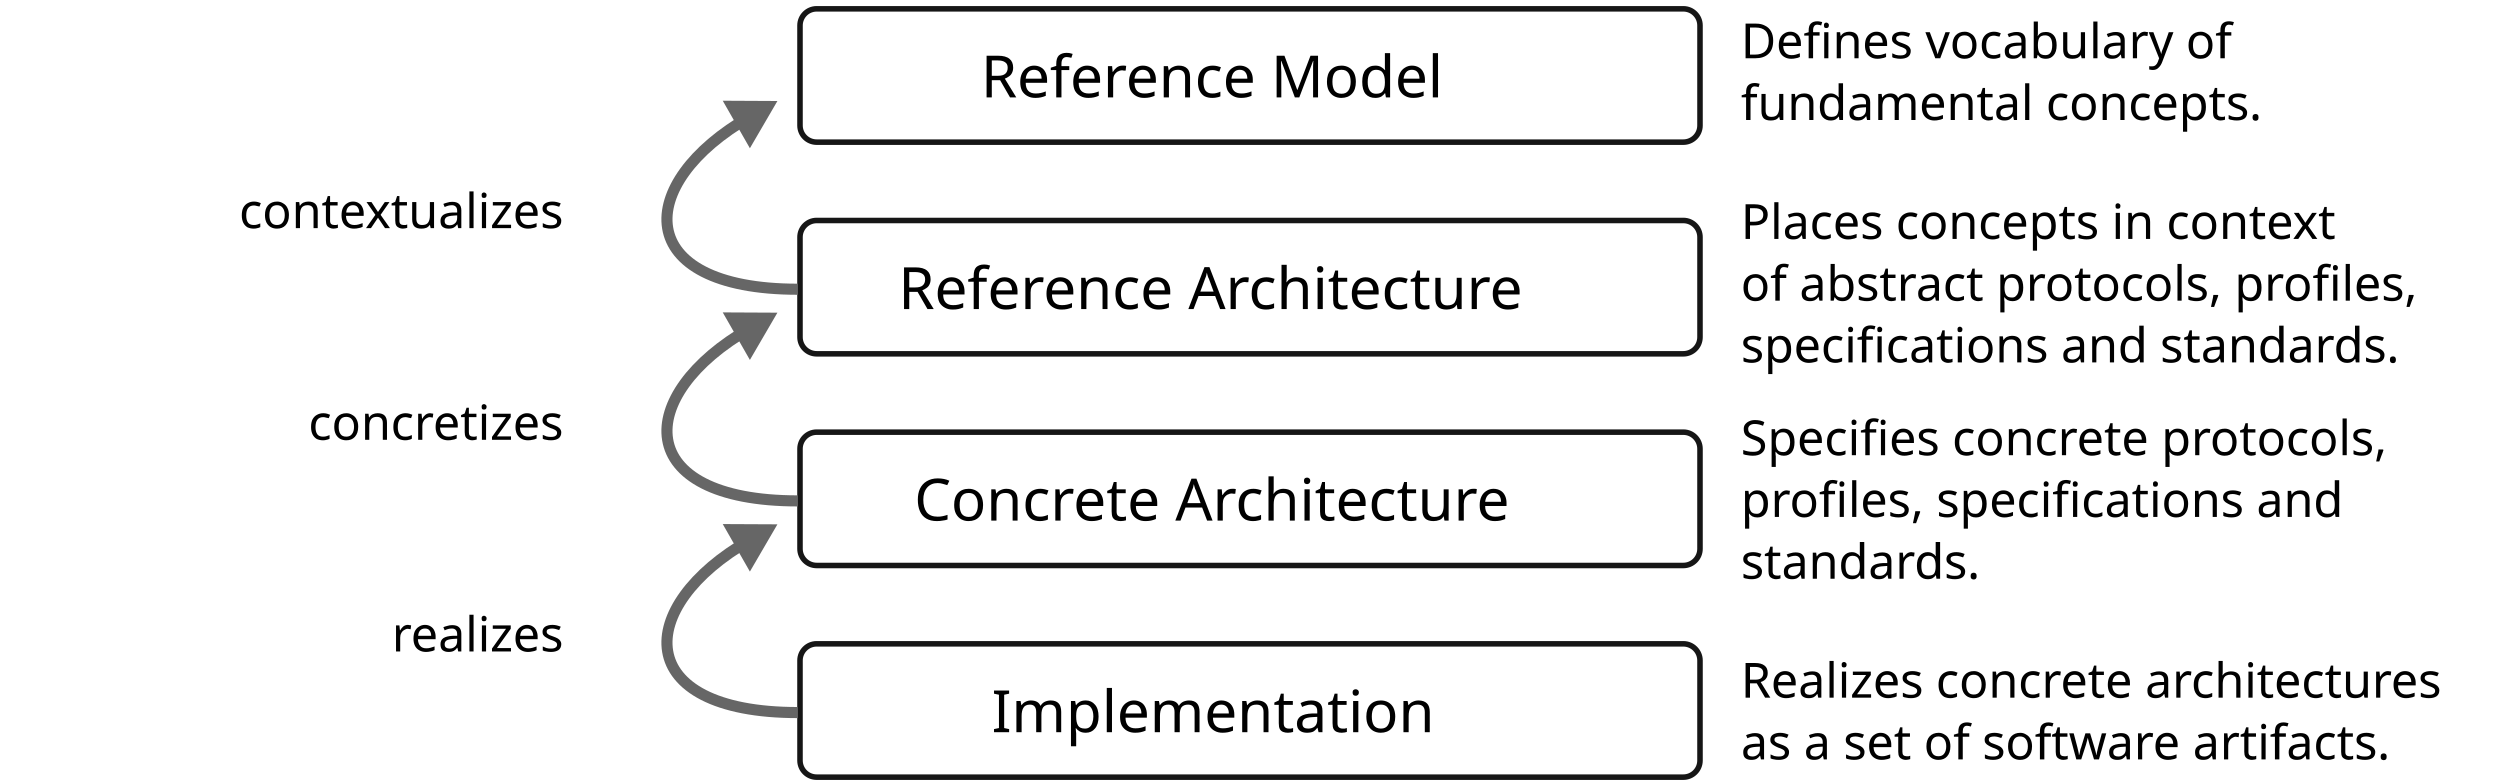
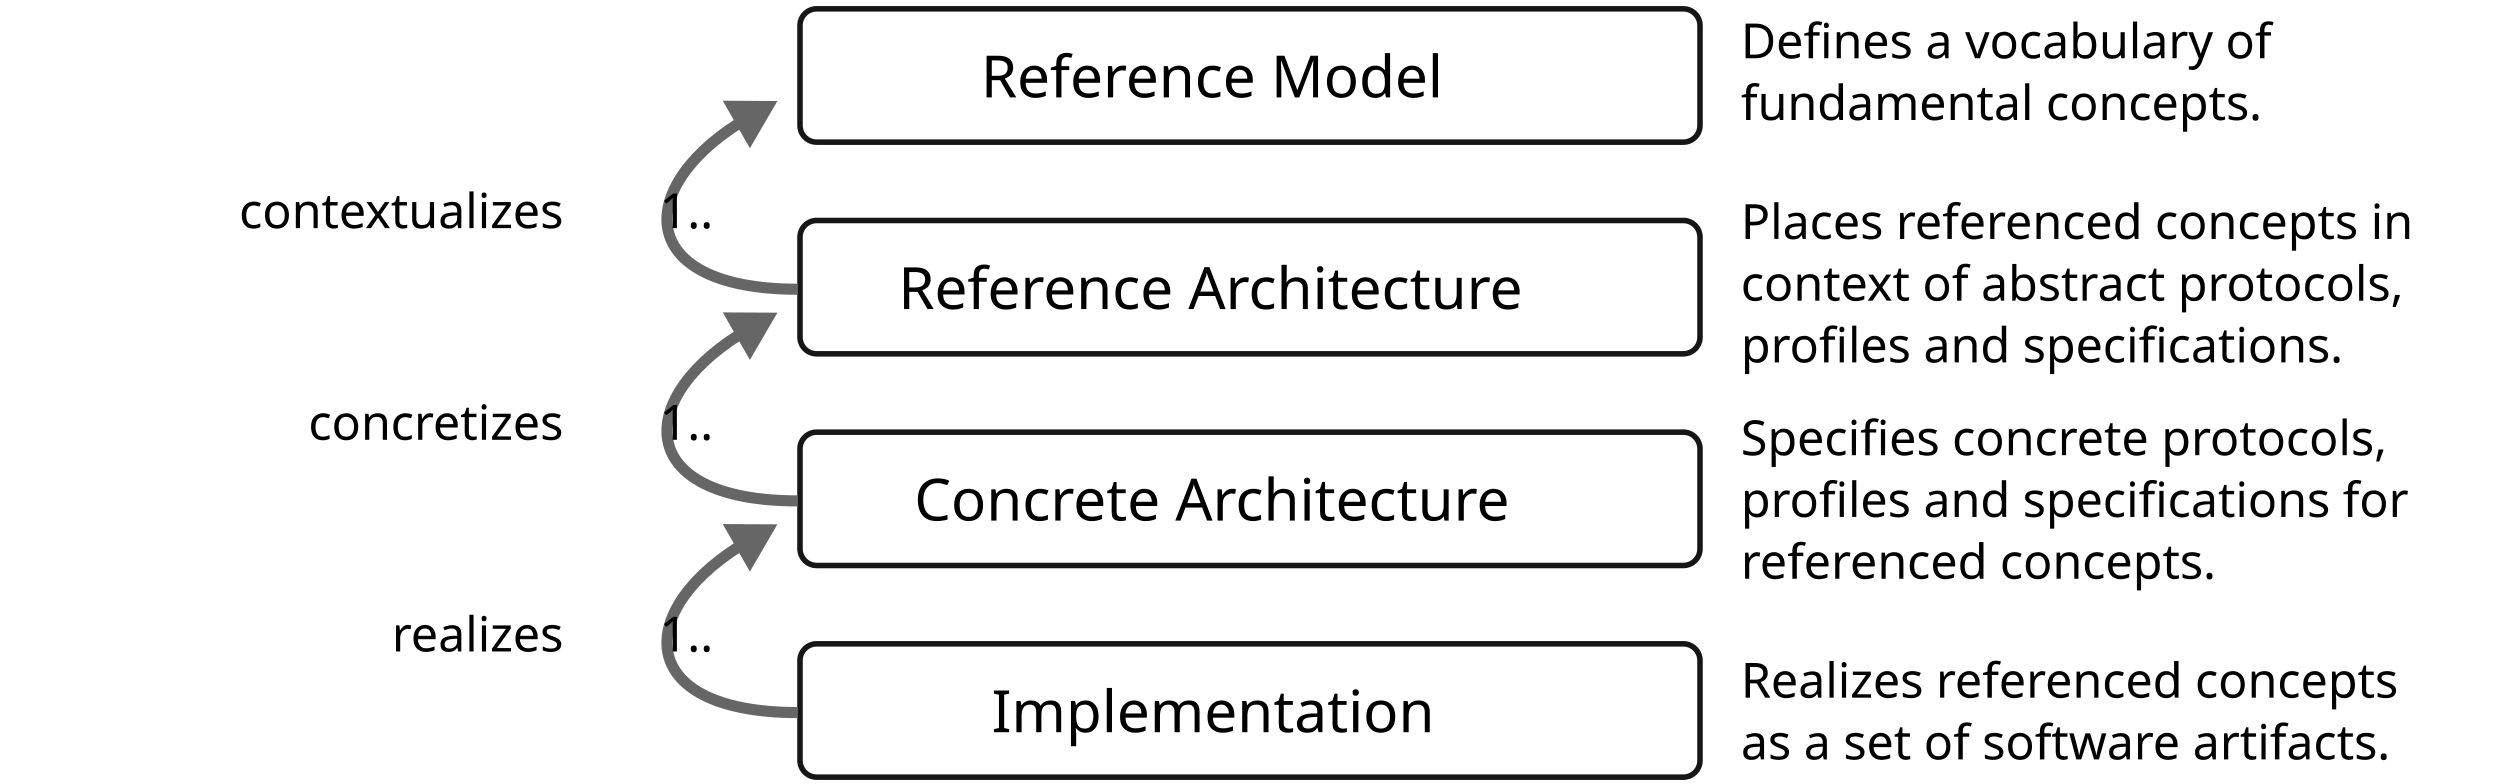
<svg xmlns="http://www.w3.org/2000/svg" xmlns:xlink="http://www.w3.org/1999/xlink" width="150mm" height="47mm" version="1.1" viewBox="0 0 150 47">
  <defs>
-     <marker id="c" overflow="visible" orient="auto">
+     <marker id="f" overflow="visible" orient="auto">
      <path transform="scale(.4)" d="m5.77 0-8.65 5v-10z" fill="context-stroke" fill-rule="evenodd" stroke="context-stroke" stroke-width="1pt" />
    </marker>
  </defs>
-   <g fill="#000000" font-family="sans-serif" font-size="3.5px" stroke-width=".265">
+   <g font-family="sans-serif" font-size="3.5px" stroke-width=".265">
    <text x="74.989" y="5.841" style="line-height:1.25" xml:space="preserve">
      <tspan x="74.989" y="5.841" font-size="3.5px" stroke-width=".265" text-align="center" text-anchor="middle">Reference Model</tspan>
    </text>
    <text x="74.902" y="18.541" style="line-height:1.25" xml:space="preserve">
      <tspan x="74.902" y="18.541" font-size="3.5px" stroke-width=".265" text-align="center" text-anchor="middle">Reference Architecture</tspan>
    </text>
    <text x="74.985" y="31.232" style="line-height:1.25" xml:space="preserve">
      <tspan x="74.985" y="31.232" font-size="3.5px" stroke-width=".265" text-align="center" text-anchor="middle">Concrete Architecture</tspan>
    </text>
    <text x="75.061" y="43.932" style="line-height:1.25" xml:space="preserve">
      <tspan x="75.061" y="43.932" font-size="3.5px" stroke-width=".265" text-align="center" text-anchor="middle">Implementation</tspan>
    </text>
  </g>
  <rect id="a" x="48" y=".529" width="54" height="8" rx="1" fill="none" opacity=".913" stroke="#000" stroke-linejoin="round" stroke-width=".333" />
  <use transform="translate(2.6895e-8 12.7)" width="100%" height="100%" xlink:href="#a" />
  <use transform="translate(2.6895e-8 25.4)" width="100%" height="100%" xlink:href="#a" />
  <use transform="translate(2.6895e-8 38.1)" width="100%" height="100%" xlink:href="#a" />
-   <path id="b" d="m47.867 17.354c-10 1e-6 -9.867-6.354-2.867-10.354" fill="none" marker-end="url(#c)" stroke="#666" stroke-width=".667" />
-   <use transform="translate(3.3105e-8 12.7)" width="100%" height="100%" xlink:href="#b" />
-   <use transform="translate(3.3105e-8 25.4)" width="100%" height="100%" xlink:href="#b" />
-   <g fill="#000000" font-family="sans-serif" font-size="2.9px" stroke-width=".265">
+   <path id="e" d="m47.867 17.354c-10 1e-6 -9.867-6.354-2.867-10.354" fill="none" marker-end="url(#f)" stroke="#666" stroke-width=".667" />
+   <use transform="translate(3.3105e-8 12.7)" width="100%" height="100%" xlink:href="#e" />
+   <use transform="translate(3.3105e-8 25.4)" width="100%" height="100%" xlink:href="#e" />
+   <g font-family="sans-serif" font-size="2.9px" stroke-width=".265">
    <text x="37.571" y="13.685" style="line-height:1.25" xml:space="preserve">
      <tspan x="37.571" y="13.685" font-size="2.9px" stroke-width=".265" text-align="end" text-anchor="end">contextualizes</tspan>
    </text>
    <text x="37.571" y="26.385" style="line-height:1.25" xml:space="preserve">
      <tspan x="37.571" y="26.385" font-size="2.9px" stroke-width=".265" text-align="end" text-anchor="end">concretizes</tspan>
    </text>
    <text x="37.571" y="39.085" style="line-height:1.25" xml:space="preserve">
      <tspan x="37.571" y="39.085" font-size="2.9px" stroke-width=".265" text-align="end" text-anchor="end">realizes</tspan>
    </text>
+     <text id="d" x="51.371" y="13.685" style="line-height:1.25" xml:space="preserve">
+       <tspan x="46.567" y="13.685" font-size="2.9px" stroke-width=".265" text-align="end" text-anchor="end">1..</tspan>
+     </text>
+     <use transform="translate(0 12.7)" width="100%" height="100%" xlink:href="#d" />
+     <use transform="translate(0 25.4)" width="100%" height="100%" xlink:href="#d" />
  </g>
  <g font-family="sans-serif" font-size="2.9px" stroke-width=".265">
    <text x="104.452" y="3.494" style="line-height:1.25" xml:space="preserve">
-       <tspan x="104.452" y="3.494" font-size="2.9px" stroke-width=".265">Defines vocabulary of</tspan>
+       <tspan x="104.452" y="3.494" font-size="2.9px" stroke-width=".265">Defines a vocabulary of</tspan>
    </text>
    <text x="104.452" y="7.198" style="line-height:1.25" xml:space="preserve">
      <tspan x="104.452" y="7.198" font-size="2.9px" stroke-width=".265">fundamental concepts.</tspan>
    </text>
    <text x="104.452" y="14.335" style="line-height:1.25" xml:space="preserve">
-       <tspan x="104.452" y="14.335" font-size="2.9px" stroke-width=".265">Places concepts in context</tspan>
+       <tspan x="104.452" y="14.335" font-size="2.9px" stroke-width=".265">Places referenced concepts in</tspan>
    </text>
    <text x="104.452" y="18.039" style="line-height:1.25" xml:space="preserve">
-       <tspan x="104.452" y="18.039" font-size="2.9px" stroke-width=".265">of abstract protocols, profiles,</tspan>
+       <tspan x="104.452" y="18.039" font-size="2.9px" stroke-width=".265">context of abstract protocols,</tspan>
    </text>
    <text x="104.452" y="21.743" style="line-height:1.25" xml:space="preserve">
-       <tspan x="104.452" y="21.743" font-size="2.9px" stroke-width=".265">specifications and standards.</tspan>
+       <tspan x="104.452" y="21.743" font-size="2.9px" stroke-width=".265">profiles and specifications.</tspan>
    </text>
    <text x="104.452" y="27.312" style="line-height:1.25" xml:space="preserve">
-       <tspan x="104.452" y="27.312" dx="0 0 0 0 0 0 0" font-size="2.9px" stroke-width=".265">Specifies concrete protocols,</tspan>
+       <tspan x="104.452" y="27.312" dx="0 0 0 0 0 0 0 0 0 0 0 0 0 0 0 0 0 0" font-size="2.9px" stroke-width=".265">Specifies concrete protocols,</tspan>
    </text>
    <text x="104.452" y="31.016" style="line-height:1.25" xml:space="preserve">
-       <tspan x="104.452" y="31.016" font-size="2.9px" stroke-width=".265">profiles, specifications and</tspan>
+       <tspan x="104.452" y="31.016" font-size="2.9px" stroke-width=".265">profiles and specifications for</tspan>
    </text>
    <text x="104.452" y="34.72" style="line-height:1.25" xml:space="preserve">
-       <tspan x="104.452" y="34.72" font-size="2.9px" stroke-width=".265">standards.</tspan>
+       <tspan x="104.452" y="34.72" font-size="2.9px" stroke-width=".265">referenced concepts.</tspan>
    </text>
    <text x="104.452" y="41.857" style="line-height:1.25" xml:space="preserve">
-       <tspan x="104.452" y="41.857" font-size="2.9px" stroke-width=".265">Realizes concrete architectures</tspan>
+       <tspan x="104.452" y="41.857" font-size="2.9px" stroke-width=".265">Realizes referenced concepts</tspan>
    </text>
    <text x="104.452" y="45.561" style="line-height:1.25" xml:space="preserve">
      <tspan x="104.452" y="45.561" font-size="2.9px" stroke-width=".265">as a set of software artifacts.</tspan>
    </text>
  </g>
</svg>
